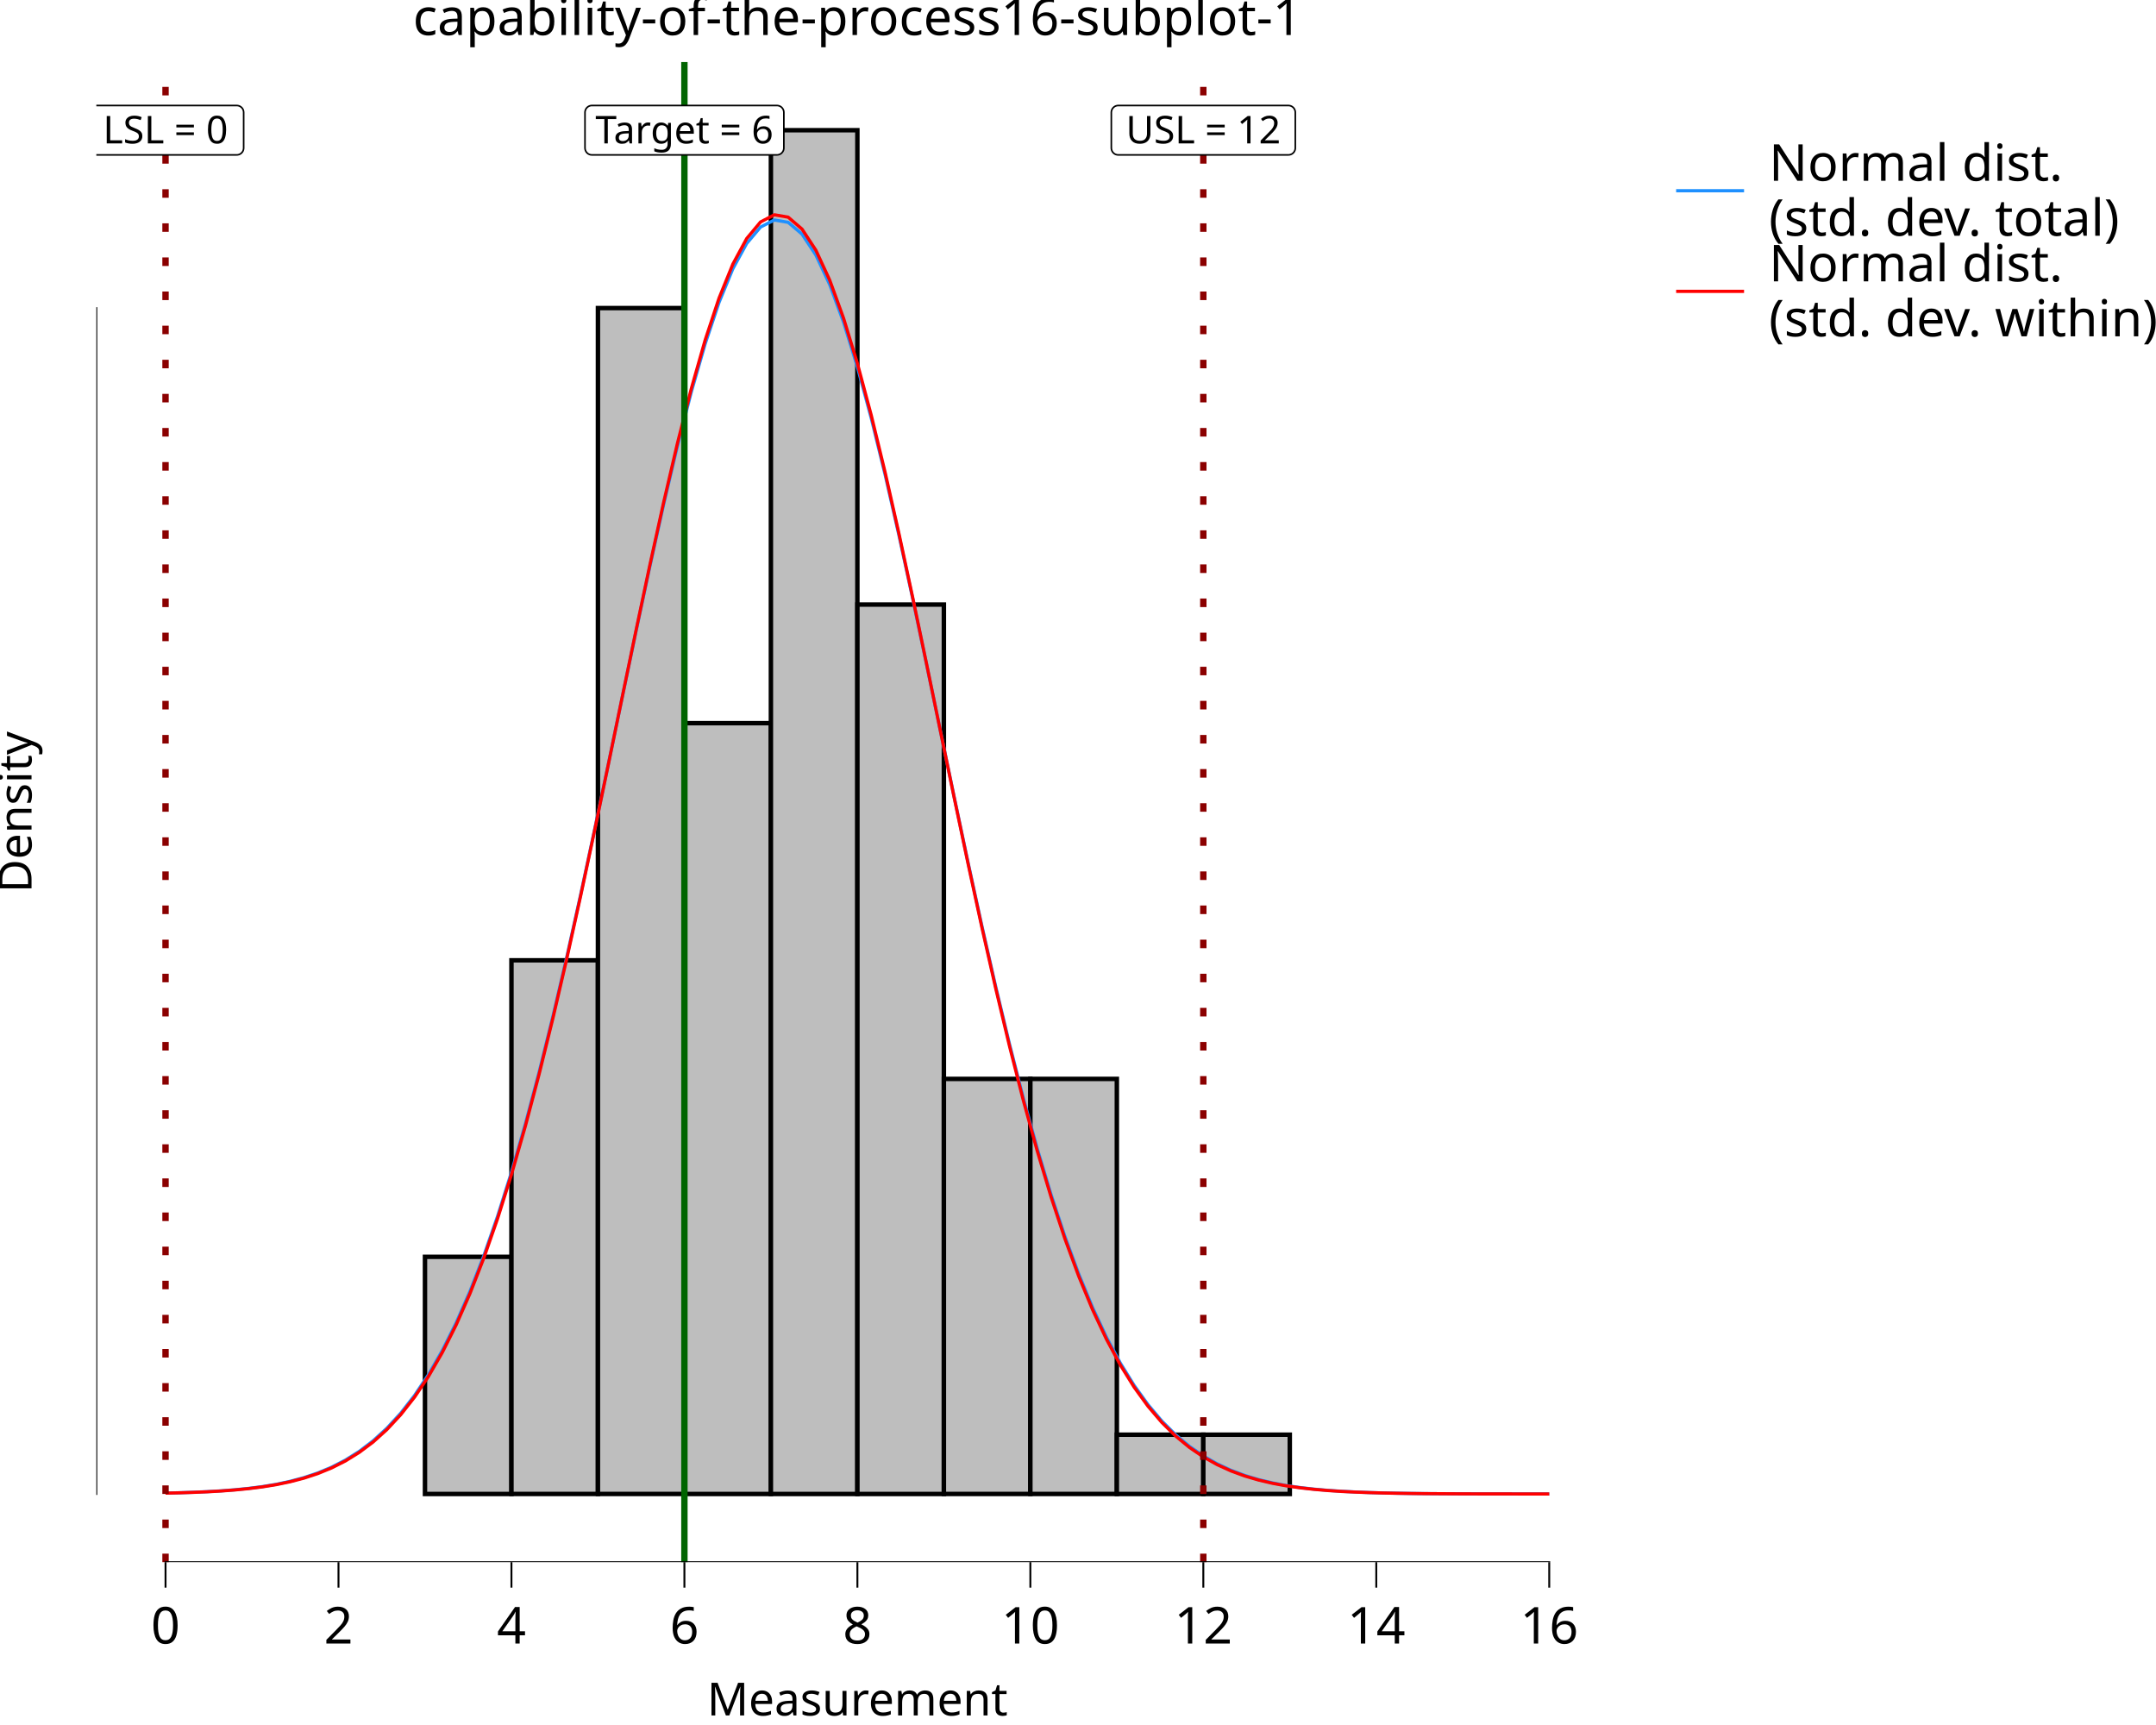
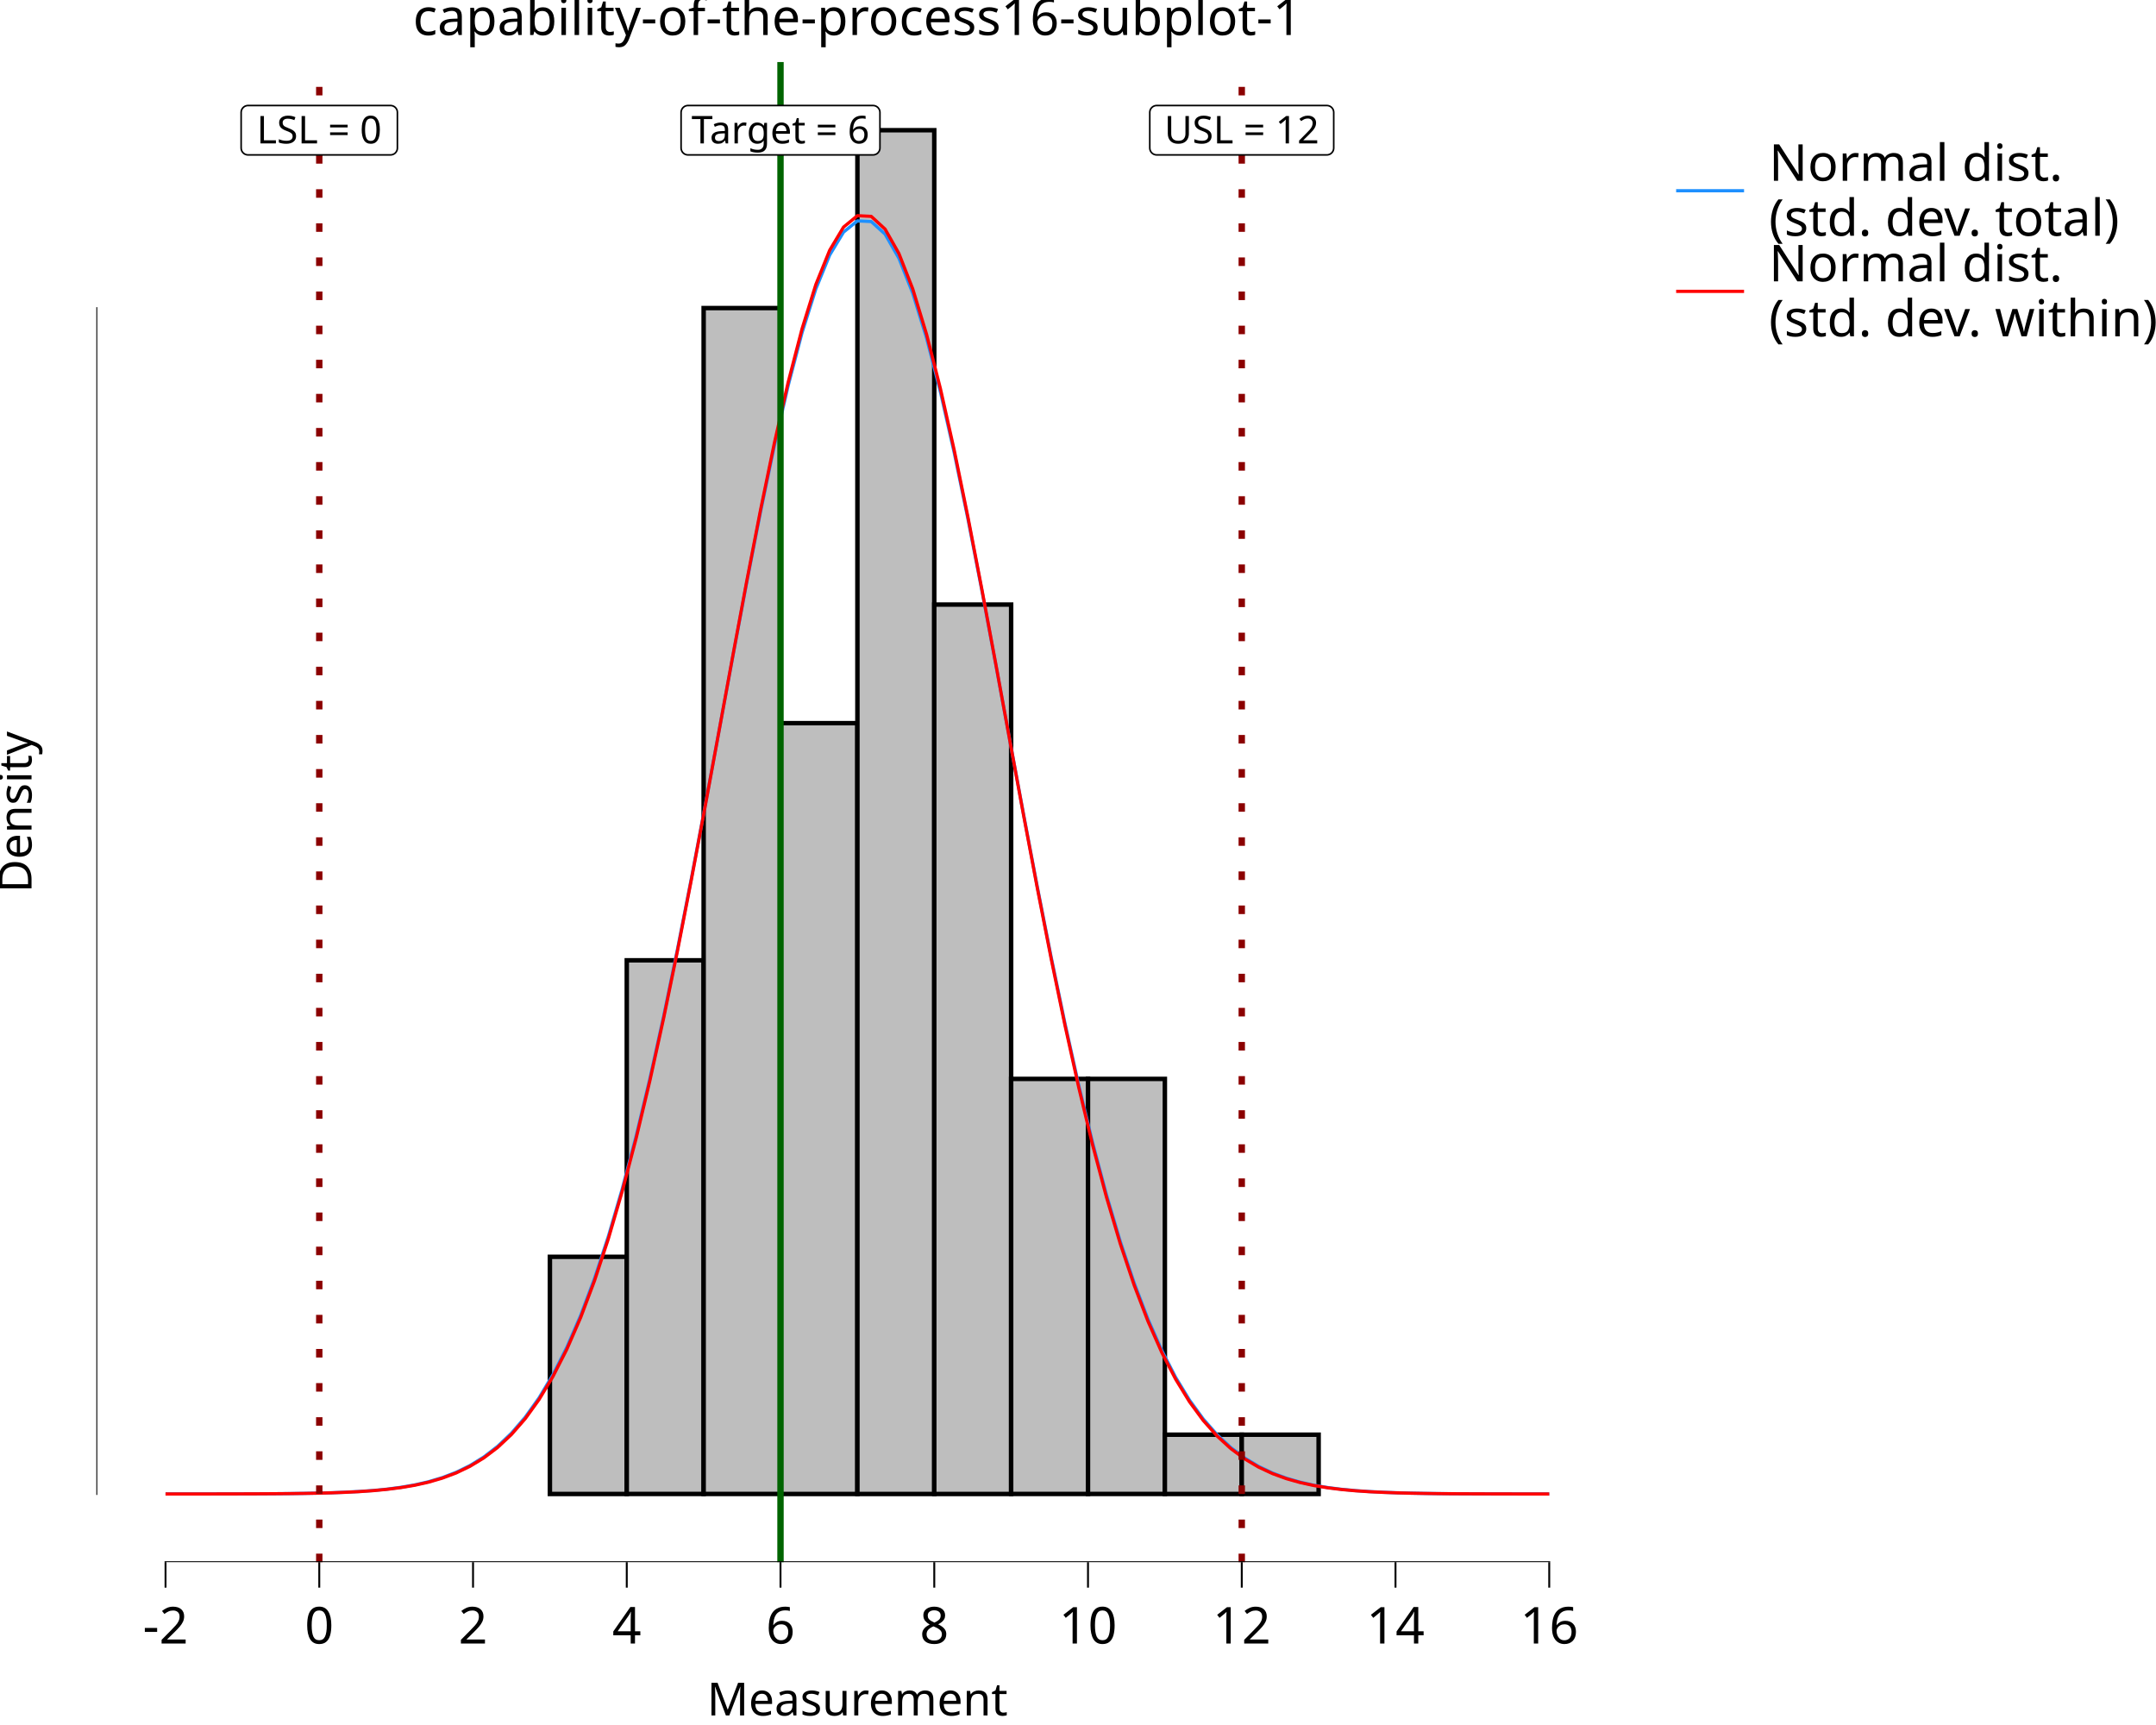
<svg xmlns="http://www.w3.org/2000/svg" class="svglite" data-engine-version="2.0" width="720.00pt" height="576.00pt" viewBox="0 0 720.00 576.00">
  <defs>
    <style type="text/css">
    .svglite line, .svglite polyline, .svglite polygon, .svglite path, .svglite rect, .svglite circle {
      fill: none;
      stroke: #000000;
      stroke-linecap: round;
      stroke-linejoin: round;
      stroke-miterlimit: 10.00;
    }
  </style>
  </defs>
  <rect width="100%" height="100%" style="stroke: none; fill: #FFFFFF;" />
  <defs>
    <clipPath id="cpMC4wMHw3MjAuMDB8MC4wMHw1NzYuMDA=">
      <rect x="0.00" y="0.00" width="720.00" height="576.00" />
    </clipPath>
  </defs>
  <g clip-path="url(#cpMC4wMHw3MjAuMDB8MC4wMHw1NzYuMDA=)">
    <rect x="0.00" y="0.00" width="720.00" height="576.00" style="stroke-width: 10.67; stroke: none;" />
  </g>
  <defs>
    <clipPath id="cpMzIuMTd8NTQwLjQ4fDIwLjcxfDUyMS42Mw==">
      <rect x="32.17" y="20.71" width="508.31" height="500.92" />
    </clipPath>
  </defs>
  <g clip-path="url(#cpMzIuMTd8NTQwLjQ4fDIwLjcxfDUyMS42Mw==)">
    <rect x="32.17" y="20.71" width="508.31" height="500.92" style="stroke-width: 10.67; stroke: none;" />
-     <rect x="55.28" y="498.86" width="28.88" height="0.00" style="stroke-width: 1.49; stroke-linecap: butt; stroke-linejoin: miter; fill: #BEBEBE;" />
-     <rect x="84.16" y="498.86" width="28.88" height="0.00" style="stroke-width: 1.49; stroke-linecap: butt; stroke-linejoin: miter; fill: #BEBEBE;" />
-     <rect x="113.04" y="498.86" width="28.88" height="0.00" style="stroke-width: 1.49; stroke-linecap: butt; stroke-linejoin: miter; fill: #BEBEBE;" />
-     <rect x="141.92" y="419.66" width="28.88" height="79.20" style="stroke-width: 1.49; stroke-linecap: butt; stroke-linejoin: miter; fill: #BEBEBE;" />
-     <rect x="170.80" y="320.66" width="28.88" height="178.19" style="stroke-width: 1.49; stroke-linecap: butt; stroke-linejoin: miter; fill: #BEBEBE;" />
-     <rect x="199.68" y="102.87" width="28.88" height="395.98" style="stroke-width: 1.49; stroke-linecap: butt; stroke-linejoin: miter; fill: #BEBEBE;" />
-     <rect x="228.56" y="241.47" width="28.88" height="257.39" style="stroke-width: 1.49; stroke-linecap: butt; stroke-linejoin: miter; fill: #BEBEBE;" />
-     <rect x="257.44" y="43.48" width="28.88" height="455.38" style="stroke-width: 1.49; stroke-linecap: butt; stroke-linejoin: miter; fill: #BEBEBE;" />
-     <rect x="286.33" y="201.87" width="28.88" height="296.99" style="stroke-width: 1.49; stroke-linecap: butt; stroke-linejoin: miter; fill: #BEBEBE;" />
-     <rect x="315.21" y="360.26" width="28.88" height="138.59" style="stroke-width: 1.49; stroke-linecap: butt; stroke-linejoin: miter; fill: #BEBEBE;" />
-     <rect x="344.09" y="360.26" width="28.88" height="138.59" style="stroke-width: 1.49; stroke-linecap: butt; stroke-linejoin: miter; fill: #BEBEBE;" />
-     <rect x="372.97" y="479.06" width="28.88" height="19.80" style="stroke-width: 1.49; stroke-linecap: butt; stroke-linejoin: miter; fill: #BEBEBE;" />
-     <rect x="401.85" y="479.06" width="28.88" height="19.80" style="stroke-width: 1.49; stroke-linecap: butt; stroke-linejoin: miter; fill: #BEBEBE;" />
-     <rect x="430.73" y="498.86" width="28.88" height="0.00" style="stroke-width: 1.49; stroke-linecap: butt; stroke-linejoin: miter; fill: #BEBEBE;" />
-     <rect x="459.61" y="498.86" width="28.88" height="0.00" style="stroke-width: 1.49; stroke-linecap: butt; stroke-linejoin: miter; fill: #BEBEBE;" />
-     <rect x="488.49" y="498.86" width="28.88" height="0.00" style="stroke-width: 1.49; stroke-linecap: butt; stroke-linejoin: miter; fill: #BEBEBE;" />
-     <polyline points="55.28,498.56 59.90,498.45 64.52,498.29 69.14,498.09 73.76,497.82 78.38,497.46 83.00,497.00 87.62,496.40 92.24,495.63 96.87,494.64 101.49,493.40 106.11,491.85 110.73,489.92 115.35,487.54 119.97,484.64 124.59,481.12 129.21,476.90 133.83,471.88 138.45,465.95 143.08,459.01 147.70,450.96 152.32,441.72 156.94,431.20 161.56,419.34 166.18,406.09 170.80,391.43 175.42,375.37 180.04,357.96 184.66,339.30 189.29,319.49 193.91,298.72 198.53,277.20 203.15,255.17 207.77,232.95 212.39,210.84 217.01,189.21 221.63,168.41 226.25,148.83 230.87,130.83 235.50,114.77 240.12,100.97 244.74,89.73 249.36,81.29 253.98,75.82 258.60,73.46 263.22,74.25 267.84,78.17 272.46,85.15 277.08,95.02 281.70,107.57 286.33,122.53 290.95,139.61 295.57,158.44 300.19,178.68 304.81,199.94 309.43,221.86 314.05,244.07 318.67,266.23 323.29,288.04 327.91,309.21 332.54,329.53 337.16,348.78 341.78,366.83 346.40,383.57 351.02,398.93 355.64,412.89 360.26,425.44 364.88,436.63 369.50,446.50 374.12,455.13 378.75,462.61 383.37,469.03 387.99,474.50 392.61,479.11 397.23,482.96 401.85,486.16 406.47,488.79 411.09,490.94 415.71,492.67 420.33,494.06 424.95,495.16 429.58,496.04 434.20,496.72 438.82,497.25 443.44,497.65 448.06,497.96 452.68,498.20 457.30,498.38 461.92,498.51 466.54,498.61 471.16,498.68 475.79,498.73 480.41,498.77 485.03,498.79 489.65,498.81 494.27,498.83 498.89,498.84 503.51,498.84 508.13,498.85 512.75,498.85 517.37,498.85 " style="stroke-width: 1.07; stroke: #1E90FF; stroke-linecap: butt;" />
-     <polyline points="55.28,498.58 59.90,498.47 64.52,498.32 69.14,498.13 73.76,497.87 78.38,497.52 83.00,497.07 87.62,496.49 92.24,495.74 96.87,494.78 101.49,493.57 106.11,492.05 110.73,490.16 115.35,487.83 119.97,484.97 124.59,481.51 129.21,477.34 133.83,472.37 138.45,466.50 143.08,459.61 147.70,451.62 152.32,442.42 156.94,431.94 161.56,420.10 166.18,406.86 170.80,392.20 175.42,376.11 180.04,358.66 184.66,339.93 189.29,320.03 193.91,299.14 198.53,277.48 203.15,255.29 207.77,232.89 212.39,210.59 217.01,188.75 221.63,167.75 226.25,147.96 230.87,129.76 235.50,113.52 240.12,99.57 244.74,88.19 249.36,79.65 253.98,74.12 258.60,71.72 263.22,72.52 267.84,76.50 272.46,83.55 277.08,93.54 281.70,106.24 286.33,121.38 290.95,138.64 295.57,157.68 300.19,178.12 304.81,199.59 309.43,221.70 314.05,244.10 318.67,266.43 323.29,288.39 327.91,309.69 332.54,330.11 337.16,349.45 341.78,367.56 346.40,384.33 351.02,399.71 355.64,413.66 360.26,426.19 364.88,437.35 369.50,447.18 374.12,455.76 378.75,463.19 383.37,469.55 387.99,474.96 392.61,479.52 397.23,483.32 401.85,486.47 406.47,489.06 411.09,491.16 415.71,492.86 420.33,494.21 424.95,495.29 429.58,496.14 434.20,496.80 438.82,497.31 443.44,497.71 448.06,498.01 452.68,498.23 457.30,498.40 461.92,498.53 466.54,498.62 471.16,498.69 475.79,498.74 480.41,498.77 485.03,498.80 489.65,498.82 494.27,498.83 498.89,498.84 503.51,498.84 508.13,498.85 512.75,498.85 517.37,498.85 " style="stroke-width: 1.07; stroke: #FF0000; stroke-linecap: butt;" />
-     <line x1="228.56" y1="521.63" x2="228.56" y2="20.71" style="stroke-width: 2.13; stroke: #006400; stroke-linecap: butt;" />
-     <line x1="55.28" y1="521.63" x2="55.28" y2="20.71" style="stroke-width: 2.13; stroke: #8B0000; stroke-dasharray: 2.85,8.54; stroke-linecap: butt;" />
-     <line x1="401.85" y1="521.63" x2="401.85" y2="20.71" style="stroke-width: 2.13; stroke: #8B0000; stroke-dasharray: 2.85,8.54; stroke-linecap: butt;" />
-     <polygon points="197.67,51.72 259.46,51.72 259.37,51.72 259.74,51.71 260.10,51.63 260.45,51.50 260.77,51.32 261.06,51.08 261.30,50.80 261.50,50.49 261.65,50.15 261.74,49.79 261.77,49.42 261.77,49.42 261.77,37.53 261.77,37.53 261.74,37.17 261.65,36.80 261.50,36.46 261.30,36.15 261.06,35.87 260.77,35.64 260.45,35.45 260.10,35.32 259.74,35.25 259.46,35.23 197.67,35.23 197.94,35.25 197.57,35.23 197.20,35.28 196.85,35.38 196.51,35.54 196.21,35.75 195.94,36.01 195.72,36.30 195.55,36.63 195.43,36.98 195.37,37.35 195.36,37.53 195.36,49.42 195.37,49.23 195.37,49.60 195.43,49.97 195.55,50.32 195.72,50.65 195.94,50.95 196.21,51.20 196.51,51.42 196.85,51.57 197.20,51.68 197.57,51.72 " style="stroke-width: 0.53; fill: #FFFFFF;" />
-     <text x="228.56" y="47.88" text-anchor="middle" style="font-size: 12.80px; font-family: sans;" textLength="58.72px" lengthAdjust="spacingAndGlyphs">Target = 6</text>
-     <polygon points="31.49,51.72 79.07,51.72 78.97,51.72 79.34,51.71 79.71,51.63 80.05,51.50 80.37,51.32 80.66,51.08 80.91,50.80 81.11,50.49 81.25,50.15 81.34,49.79 81.37,49.42 81.37,49.42 81.37,37.53 81.37,37.53 81.34,37.17 81.25,36.80 81.11,36.46 80.91,36.15 80.66,35.87 80.37,35.64 80.05,35.45 79.71,35.32 79.34,35.25 79.07,35.23 31.49,35.23 31.77,35.25 31.40,35.23 31.03,35.28 30.67,35.38 30.34,35.54 30.03,35.75 29.76,36.01 29.54,36.30 29.37,36.63 29.25,36.98 29.19,37.35 29.18,37.53 29.18,49.42 29.19,49.23 29.19,49.60 29.25,49.97 29.37,50.32 29.54,50.65 29.76,50.95 30.03,51.20 30.34,51.42 30.67,51.57 31.03,51.68 31.40,51.72 " style="stroke-width: 0.53; fill: #FFFFFF;" />
-     <text x="55.28" y="47.88" text-anchor="middle" style="font-size: 12.80px; font-family: sans;" textLength="44.50px" lengthAdjust="spacingAndGlyphs">LSL = 0</text>
-     <polygon points="373.44,51.72 430.26,51.72 430.17,51.72 430.54,51.71 430.90,51.63 431.25,51.50 431.57,51.32 431.86,51.08 432.11,50.80 432.30,50.49 432.45,50.15 432.54,49.79 432.57,49.42 432.57,49.42 432.57,37.53 432.57,37.53 432.54,37.17 432.45,36.80 432.30,36.46 432.11,36.15 431.86,35.87 431.57,35.64 431.25,35.45 430.90,35.32 430.54,35.25 430.26,35.23 373.44,35.23 373.72,35.25 373.34,35.23 372.98,35.28 372.62,35.38 372.28,35.54 371.98,35.75 371.71,36.01 371.49,36.30 371.32,36.63 371.20,36.98 371.14,37.35 371.13,37.53 371.13,49.42 371.14,49.23 371.14,49.60 371.20,49.97 371.32,50.32 371.49,50.65 371.71,50.95 371.98,51.20 372.28,51.42 372.62,51.57 372.98,51.68 373.34,51.72 " style="stroke-width: 0.53; fill: #FFFFFF;" />
-     <text x="401.85" y="47.88" text-anchor="middle" style="font-size: 12.80px; font-family: sans;" textLength="53.75px" lengthAdjust="spacingAndGlyphs">USL = 12</text>
+     <rect x="55.28" y="498.86" width="25.67" height="0.00" style="stroke-width: 1.49; stroke-linecap: butt; stroke-linejoin: miter; fill: #BEBEBE;" />
+     <rect x="80.95" y="498.86" width="25.67" height="0.00" style="stroke-width: 1.49; stroke-linecap: butt; stroke-linejoin: miter; fill: #BEBEBE;" />
+     <rect x="106.62" y="498.86" width="25.67" height="0.00" style="stroke-width: 1.49; stroke-linecap: butt; stroke-linejoin: miter; fill: #BEBEBE;" />
+     <rect x="132.29" y="498.86" width="25.67" height="0.00" style="stroke-width: 1.49; stroke-linecap: butt; stroke-linejoin: miter; fill: #BEBEBE;" />
+     <rect x="157.97" y="498.86" width="25.67" height="0.00" style="stroke-width: 1.49; stroke-linecap: butt; stroke-linejoin: miter; fill: #BEBEBE;" />
+     <rect x="183.64" y="419.66" width="25.67" height="79.20" style="stroke-width: 1.49; stroke-linecap: butt; stroke-linejoin: miter; fill: #BEBEBE;" />
+     <rect x="209.31" y="320.66" width="25.67" height="178.19" style="stroke-width: 1.49; stroke-linecap: butt; stroke-linejoin: miter; fill: #BEBEBE;" />
+     <rect x="234.98" y="102.87" width="25.67" height="395.98" style="stroke-width: 1.49; stroke-linecap: butt; stroke-linejoin: miter; fill: #BEBEBE;" />
+     <rect x="260.65" y="241.47" width="25.67" height="257.39" style="stroke-width: 1.49; stroke-linecap: butt; stroke-linejoin: miter; fill: #BEBEBE;" />
+     <rect x="286.33" y="43.48" width="25.67" height="455.38" style="stroke-width: 1.49; stroke-linecap: butt; stroke-linejoin: miter; fill: #BEBEBE;" />
+     <rect x="312.00" y="201.87" width="25.67" height="296.99" style="stroke-width: 1.49; stroke-linecap: butt; stroke-linejoin: miter; fill: #BEBEBE;" />
+     <rect x="337.67" y="360.26" width="25.67" height="138.59" style="stroke-width: 1.49; stroke-linecap: butt; stroke-linejoin: miter; fill: #BEBEBE;" />
+     <rect x="363.34" y="360.26" width="25.67" height="138.59" style="stroke-width: 1.49; stroke-linecap: butt; stroke-linejoin: miter; fill: #BEBEBE;" />
+     <rect x="389.01" y="479.06" width="25.67" height="19.80" style="stroke-width: 1.49; stroke-linecap: butt; stroke-linejoin: miter; fill: #BEBEBE;" />
+     <rect x="414.69" y="479.06" width="25.67" height="19.80" style="stroke-width: 1.49; stroke-linecap: butt; stroke-linejoin: miter; fill: #BEBEBE;" />
+     <rect x="440.36" y="498.86" width="25.67" height="0.00" style="stroke-width: 1.49; stroke-linecap: butt; stroke-linejoin: miter; fill: #BEBEBE;" />
+     <rect x="466.03" y="498.86" width="25.67" height="0.00" style="stroke-width: 1.49; stroke-linecap: butt; stroke-linejoin: miter; fill: #BEBEBE;" />
+     <rect x="491.70" y="498.86" width="25.67" height="0.00" style="stroke-width: 1.49; stroke-linecap: butt; stroke-linejoin: miter; fill: #BEBEBE;" />
+     <polyline points="55.28,498.85 59.90,498.85 64.52,498.85 69.14,498.85 73.76,498.84 78.38,498.83 83.00,498.82 87.62,498.80 92.24,498.77 96.87,498.72 101.49,498.66 106.11,498.57 110.73,498.45 115.35,498.27 119.97,498.03 124.59,497.70 129.21,497.25 133.83,496.64 138.45,495.84 143.08,494.78 147.70,493.40 152.32,491.63 156.94,489.37 161.56,486.52 166.18,482.96 170.80,478.57 175.42,473.21 180.04,466.74 184.66,459.01 189.29,449.88 193.91,439.22 198.53,426.91 203.15,412.89 207.77,397.09 212.39,379.51 217.01,360.21 221.63,339.30 226.25,316.94 230.87,293.40 235.50,268.98 240.12,244.07 244.74,219.10 249.36,194.55 253.98,170.95 258.60,148.83 263.22,128.71 267.84,111.09 272.46,96.44 277.08,85.15 281.70,77.51 286.33,73.76 290.95,73.98 295.57,78.17 300.19,86.23 304.81,97.91 309.43,112.91 314.05,130.83 318.67,151.20 323.29,173.51 327.91,197.24 332.54,221.86 337.16,246.85 341.78,271.73 346.40,296.07 351.02,319.49 355.64,341.69 360.26,362.44 364.88,381.55 369.50,398.93 374.12,414.53 378.75,428.36 383.37,440.48 387.99,450.96 392.61,459.93 397.23,467.52 401.85,473.86 406.47,479.11 411.09,483.40 415.71,486.87 420.33,489.65 424.95,491.85 429.58,493.57 434.20,494.91 438.82,495.94 443.44,496.72 448.06,497.30 452.68,497.74 457.30,498.06 461.92,498.29 466.54,498.46 471.16,498.58 475.79,498.67 480.41,498.73 485.03,498.77 489.65,498.80 494.27,498.82 498.89,498.83 503.51,498.84 508.13,498.85 512.75,498.85 517.37,498.85 " style="stroke-width: 1.07; stroke: #1E90FF; stroke-linecap: butt;" />
+     <polyline points="55.28,498.85 59.90,498.85 64.52,498.85 69.14,498.85 73.76,498.84 78.38,498.83 83.00,498.82 87.62,498.80 92.24,498.77 96.87,498.73 101.49,498.67 106.11,498.59 110.73,498.47 115.35,498.30 119.97,498.07 124.59,497.75 129.21,497.31 133.83,496.73 138.45,495.95 143.08,494.92 147.70,493.57 152.32,491.84 156.94,489.62 161.56,486.82 166.18,483.32 170.80,478.99 175.42,473.69 180.04,467.28 184.66,459.61 189.29,450.54 193.91,439.93 198.53,427.66 203.15,413.66 207.77,397.86 212.39,380.27 217.01,360.92 221.63,339.93 226.25,317.47 230.87,293.79 235.50,269.20 240.12,244.10 244.74,218.92 249.36,194.15 253.98,170.31 258.60,147.96 263.22,127.62 267.84,109.81 272.46,94.98 277.08,83.55 281.70,75.83 286.33,72.02 290.95,72.25 295.57,76.50 300.19,84.65 304.81,96.47 309.43,111.65 314.05,129.76 318.67,150.35 323.29,172.90 327.91,196.86 332.54,221.70 337.16,246.90 341.78,271.97 346.40,296.47 351.02,320.03 355.64,342.33 360.26,363.15 364.88,382.31 369.50,399.71 374.12,415.30 378.75,429.11 383.37,441.19 387.99,451.62 392.61,460.53 397.23,468.06 401.85,474.34 406.47,479.52 411.09,483.75 415.71,487.17 420.33,489.90 424.95,492.05 429.58,493.74 434.20,495.04 438.82,496.04 443.44,496.80 448.06,497.37 452.68,497.79 457.30,498.10 461.92,498.32 466.54,498.48 471.16,498.60 475.79,498.68 480.41,498.74 485.03,498.78 489.65,498.80 494.27,498.82 498.89,498.83 503.51,498.84 508.13,498.85 512.75,498.85 517.37,498.85 " style="stroke-width: 1.07; stroke: #FF0000; stroke-linecap: butt;" />
+     <line x1="260.65" y1="521.63" x2="260.65" y2="20.71" style="stroke-width: 2.13; stroke: #006400; stroke-linecap: butt;" />
+     <line x1="106.62" y1="521.63" x2="106.62" y2="20.71" style="stroke-width: 2.13; stroke: #8B0000; stroke-dasharray: 2.85,8.54; stroke-linecap: butt;" />
+     <line x1="414.69" y1="521.63" x2="414.69" y2="20.71" style="stroke-width: 2.13; stroke: #8B0000; stroke-dasharray: 2.85,8.54; stroke-linecap: butt;" />
+     <polygon points="229.76,51.72 291.55,51.72 291.46,51.72 291.83,51.71 292.19,51.63 292.54,51.50 292.86,51.32 293.15,51.08 293.39,50.80 293.59,50.49 293.74,50.15 293.83,49.79 293.86,49.42 293.86,49.42 293.86,37.53 293.86,37.53 293.83,37.17 293.74,36.80 293.59,36.46 293.39,36.15 293.15,35.87 292.86,35.64 292.54,35.45 292.19,35.32 291.83,35.25 291.55,35.23 229.76,35.23 230.03,35.25 229.66,35.23 229.29,35.28 228.94,35.38 228.60,35.54 228.30,35.75 228.03,36.01 227.81,36.30 227.64,36.63 227.52,36.98 227.46,37.35 227.45,37.53 227.45,49.42 227.46,49.23 227.46,49.60 227.52,49.97 227.64,50.32 227.81,50.65 228.03,50.95 228.30,51.20 228.60,51.42 228.94,51.57 229.29,51.68 229.66,51.72 " style="stroke-width: 0.53; fill: #FFFFFF;" />
+     <text x="260.65" y="47.88" text-anchor="middle" style="font-size: 12.80px; font-family: sans;" textLength="58.72px" lengthAdjust="spacingAndGlyphs">Target = 6</text>
+     <polygon points="82.83,51.72 130.41,51.72 130.32,51.72 130.69,51.71 131.05,51.63 131.40,51.50 131.72,51.32 132.01,51.08 132.25,50.80 132.45,50.49 132.60,50.15 132.68,49.79 132.71,49.42 132.71,49.42 132.71,37.53 132.71,37.53 132.68,37.17 132.60,36.80 132.45,36.46 132.25,36.15 132.01,35.87 131.72,35.64 131.40,35.45 131.05,35.32 130.69,35.25 130.41,35.23 82.83,35.23 83.11,35.25 82.74,35.23 82.37,35.28 82.02,35.38 81.68,35.54 81.38,35.75 81.11,36.01 80.89,36.30 80.71,36.63 80.60,36.98 80.54,37.35 80.53,37.53 80.53,49.42 80.54,49.23 80.54,49.60 80.60,49.97 80.71,50.32 80.89,50.65 81.11,50.95 81.38,51.20 81.68,51.42 82.02,51.57 82.37,51.68 82.74,51.72 " style="stroke-width: 0.53; fill: #FFFFFF;" />
+     <text x="106.62" y="47.88" text-anchor="middle" style="font-size: 12.80px; font-family: sans;" textLength="44.50px" lengthAdjust="spacingAndGlyphs">LSL = 0</text>
+     <polygon points="386.27,51.72 443.10,51.72 443.01,51.72 443.38,51.71 443.74,51.63 444.09,51.50 444.41,51.32 444.70,51.08 444.94,50.80 445.14,50.49 445.28,50.15 445.37,49.79 445.40,49.42 445.40,49.42 445.40,37.53 445.40,37.53 445.37,37.17 445.28,36.80 445.14,36.46 444.94,36.15 444.70,35.87 444.41,35.64 444.09,35.45 443.74,35.32 443.38,35.25 443.10,35.23 386.27,35.23 386.55,35.25 386.18,35.23 385.81,35.28 385.46,35.38 385.12,35.54 384.82,35.75 384.55,36.01 384.33,36.30 384.15,36.63 384.04,36.98 383.98,37.35 383.97,37.53 383.97,49.42 383.98,49.23 383.98,49.60 384.04,49.97 384.15,50.32 384.33,50.65 384.55,50.95 384.82,51.20 385.12,51.42 385.46,51.57 385.81,51.68 386.18,51.72 " style="stroke-width: 0.53; fill: #FFFFFF;" />
+     <text x="414.69" y="47.88" text-anchor="middle" style="font-size: 12.80px; font-family: sans;" textLength="53.75px" lengthAdjust="spacingAndGlyphs">USL = 12</text>
    <line x1="54.96" y1="521.63" x2="517.69" y2="521.63" style="stroke-width: 0.64; stroke-linecap: butt;" />
    <line x1="32.17" y1="499.18" x2="32.17" y2="102.56" style="stroke-width: 0.64; stroke-linecap: butt;" />
    <rect x="32.17" y="20.71" width="508.31" height="500.92" style="stroke-width: 0.00; stroke: none;" />
  </g>
  <g clip-path="url(#cpMC4wMHw3MjAuMDB8MC4wMHw1NzYuMDA=)">
    <polyline points="32.17,521.63 32.17,20.71 " style="stroke-width: 0.00; stroke: none; stroke-linecap: butt;" />
    <polyline points="32.17,521.63 540.48,521.63 " style="stroke-width: 0.00; stroke: none; stroke-linecap: butt;" />
    <polyline points="55.28,530.13 55.28,521.63 " style="stroke-width: 0.64; stroke-linecap: butt;" />
-     <polyline points="113.04,530.13 113.04,521.63 " style="stroke-width: 0.64; stroke-linecap: butt;" />
-     <polyline points="170.80,530.13 170.80,521.63 " style="stroke-width: 0.64; stroke-linecap: butt;" />
-     <polyline points="228.56,530.13 228.56,521.63 " style="stroke-width: 0.64; stroke-linecap: butt;" />
-     <polyline points="286.33,530.13 286.33,521.63 " style="stroke-width: 0.64; stroke-linecap: butt;" />
-     <polyline points="344.09,530.13 344.09,521.63 " style="stroke-width: 0.64; stroke-linecap: butt;" />
-     <polyline points="401.85,530.13 401.85,521.63 " style="stroke-width: 0.64; stroke-linecap: butt;" />
-     <polyline points="459.61,530.13 459.61,521.63 " style="stroke-width: 0.64; stroke-linecap: butt;" />
+     <polyline points="106.62,530.13 106.62,521.63 " style="stroke-width: 0.64; stroke-linecap: butt;" />
+     <polyline points="157.97,530.13 157.97,521.63 " style="stroke-width: 0.64; stroke-linecap: butt;" />
+     <polyline points="209.31,530.13 209.31,521.63 " style="stroke-width: 0.64; stroke-linecap: butt;" />
+     <polyline points="260.65,530.13 260.65,521.63 " style="stroke-width: 0.64; stroke-linecap: butt;" />
+     <polyline points="312.00,530.13 312.00,521.63 " style="stroke-width: 0.64; stroke-linecap: butt;" />
+     <polyline points="363.34,530.13 363.34,521.63 " style="stroke-width: 0.64; stroke-linecap: butt;" />
+     <polyline points="414.69,530.13 414.69,521.63 " style="stroke-width: 0.64; stroke-linecap: butt;" />
+     <polyline points="466.03,530.13 466.03,521.63 " style="stroke-width: 0.64; stroke-linecap: butt;" />
    <polyline points="517.37,530.13 517.37,521.63 " style="stroke-width: 0.64; stroke-linecap: butt;" />
-     <text x="55.28" y="548.80" text-anchor="middle" style="font-size: 17.00px; font-family: sans;" textLength="9.46px" lengthAdjust="spacingAndGlyphs">0</text>
-     <text x="113.04" y="548.80" text-anchor="middle" style="font-size: 17.00px; font-family: sans;" textLength="9.46px" lengthAdjust="spacingAndGlyphs">2</text>
-     <text x="170.80" y="548.80" text-anchor="middle" style="font-size: 17.00px; font-family: sans;" textLength="9.46px" lengthAdjust="spacingAndGlyphs">4</text>
-     <text x="228.56" y="548.80" text-anchor="middle" style="font-size: 17.00px; font-family: sans;" textLength="9.46px" lengthAdjust="spacingAndGlyphs">6</text>
-     <text x="286.33" y="548.80" text-anchor="middle" style="font-size: 17.00px; font-family: sans;" textLength="9.46px" lengthAdjust="spacingAndGlyphs">8</text>
-     <text x="344.09" y="548.80" text-anchor="middle" style="font-size: 17.00px; font-family: sans;" textLength="18.91px" lengthAdjust="spacingAndGlyphs">10</text>
-     <text x="401.85" y="548.80" text-anchor="middle" style="font-size: 17.00px; font-family: sans;" textLength="18.91px" lengthAdjust="spacingAndGlyphs">12</text>
-     <text x="459.61" y="548.80" text-anchor="middle" style="font-size: 17.00px; font-family: sans;" textLength="18.91px" lengthAdjust="spacingAndGlyphs">14</text>
+     <text x="55.28" y="548.80" text-anchor="middle" style="font-size: 17.00px; font-family: sans;" textLength="15.12px" lengthAdjust="spacingAndGlyphs">-2</text>
+     <text x="106.62" y="548.80" text-anchor="middle" style="font-size: 17.00px; font-family: sans;" textLength="9.46px" lengthAdjust="spacingAndGlyphs">0</text>
+     <text x="157.97" y="548.80" text-anchor="middle" style="font-size: 17.00px; font-family: sans;" textLength="9.46px" lengthAdjust="spacingAndGlyphs">2</text>
+     <text x="209.31" y="548.80" text-anchor="middle" style="font-size: 17.00px; font-family: sans;" textLength="9.46px" lengthAdjust="spacingAndGlyphs">4</text>
+     <text x="260.65" y="548.80" text-anchor="middle" style="font-size: 17.00px; font-family: sans;" textLength="9.46px" lengthAdjust="spacingAndGlyphs">6</text>
+     <text x="312.00" y="548.80" text-anchor="middle" style="font-size: 17.00px; font-family: sans;" textLength="9.46px" lengthAdjust="spacingAndGlyphs">8</text>
+     <text x="363.34" y="548.80" text-anchor="middle" style="font-size: 17.00px; font-family: sans;" textLength="18.91px" lengthAdjust="spacingAndGlyphs">10</text>
+     <text x="414.69" y="548.80" text-anchor="middle" style="font-size: 17.00px; font-family: sans;" textLength="18.91px" lengthAdjust="spacingAndGlyphs">12</text>
+     <text x="466.03" y="548.80" text-anchor="middle" style="font-size: 17.00px; font-family: sans;" textLength="18.91px" lengthAdjust="spacingAndGlyphs">14</text>
    <text x="517.37" y="548.80" text-anchor="middle" style="font-size: 17.00px; font-family: sans;" textLength="18.91px" lengthAdjust="spacingAndGlyphs">16</text>
    <text x="286.33" y="572.82" text-anchor="middle" style="font-size: 15.30px; font-family: sans;" textLength="93.56px" lengthAdjust="spacingAndGlyphs">Measurement</text>
    <text transform="translate(10.53,271.17) rotate(-90)" text-anchor="middle" style="font-size: 15.30px; font-family: sans;" textLength="51.03px" lengthAdjust="spacingAndGlyphs">Density</text>
    <rect x="551.44" y="20.71" width="168.56" height="98.84" style="stroke-width: 0.75; stroke: none;" />
    <rect x="551.44" y="20.71" width="168.56" height="98.84" style="stroke-width: 10.67; stroke: none;" />
    <rect x="556.92" y="46.90" width="28.35" height="33.59" style="stroke-width: 10.67; stroke: none;" />
    <line x1="559.75" y1="63.69" x2="582.43" y2="63.69" style="stroke-width: 1.07; stroke: #1E90FF; stroke-linecap: butt;" />
    <rect x="556.92" y="80.48" width="28.35" height="33.59" style="stroke-width: 10.67; stroke: none;" />
    <line x1="559.75" y1="97.28" x2="582.43" y2="97.28" style="stroke-width: 1.07; stroke: #FF0000; stroke-linecap: butt;" />
    <text x="590.74" y="60.36" style="font-size: 17.00px; font-family: sans;" textLength="90.70px" lengthAdjust="spacingAndGlyphs">Normal dist.</text>
    <text x="590.74" y="78.72" style="font-size: 17.00px; font-family: sans;" textLength="112.44px" lengthAdjust="spacingAndGlyphs">(std. dev. total)</text>
    <text x="590.74" y="93.95" style="font-size: 17.00px; font-family: sans;" textLength="90.70px" lengthAdjust="spacingAndGlyphs">Normal dist.</text>
    <text x="590.74" y="112.31" style="font-size: 17.00px; font-family: sans;" textLength="123.78px" lengthAdjust="spacingAndGlyphs">(std. dev. within)</text>
    <text x="286.33" y="11.70" text-anchor="middle" style="font-size: 17.00px; font-family: sans;" textLength="279.73px" lengthAdjust="spacingAndGlyphs">capability-of-the-process16-subplot-1</text>
  </g>
</svg>
